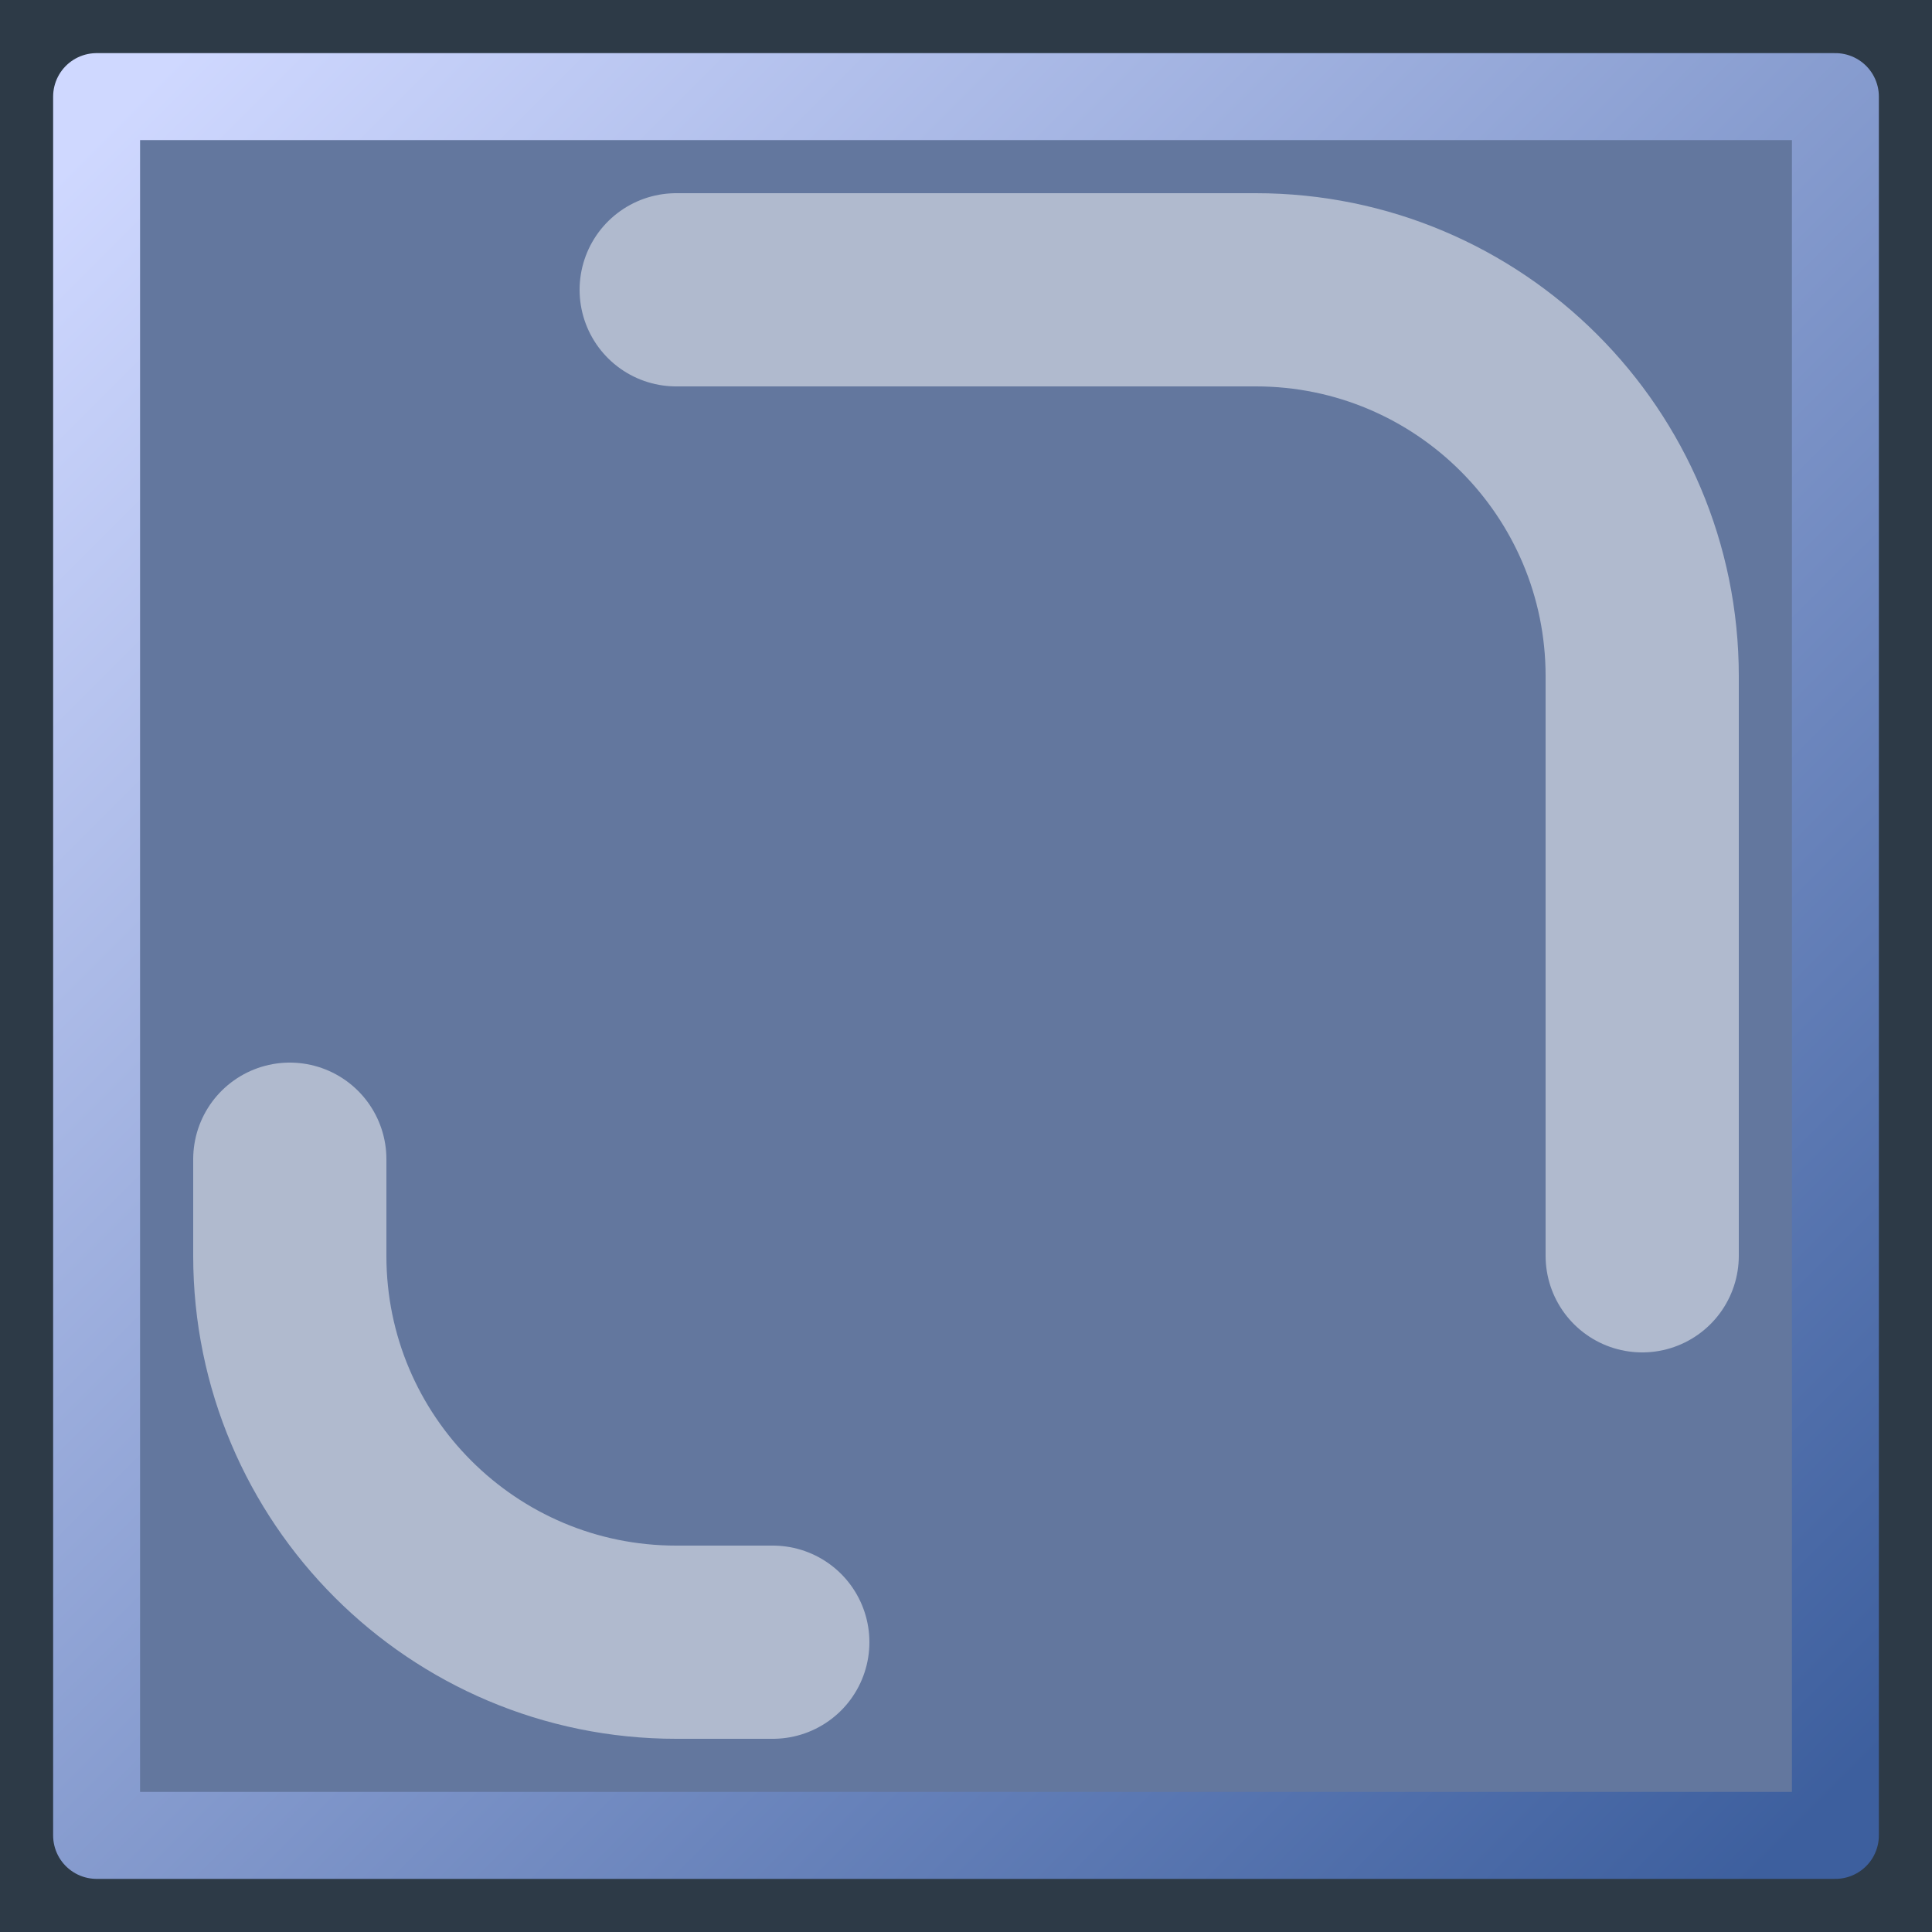
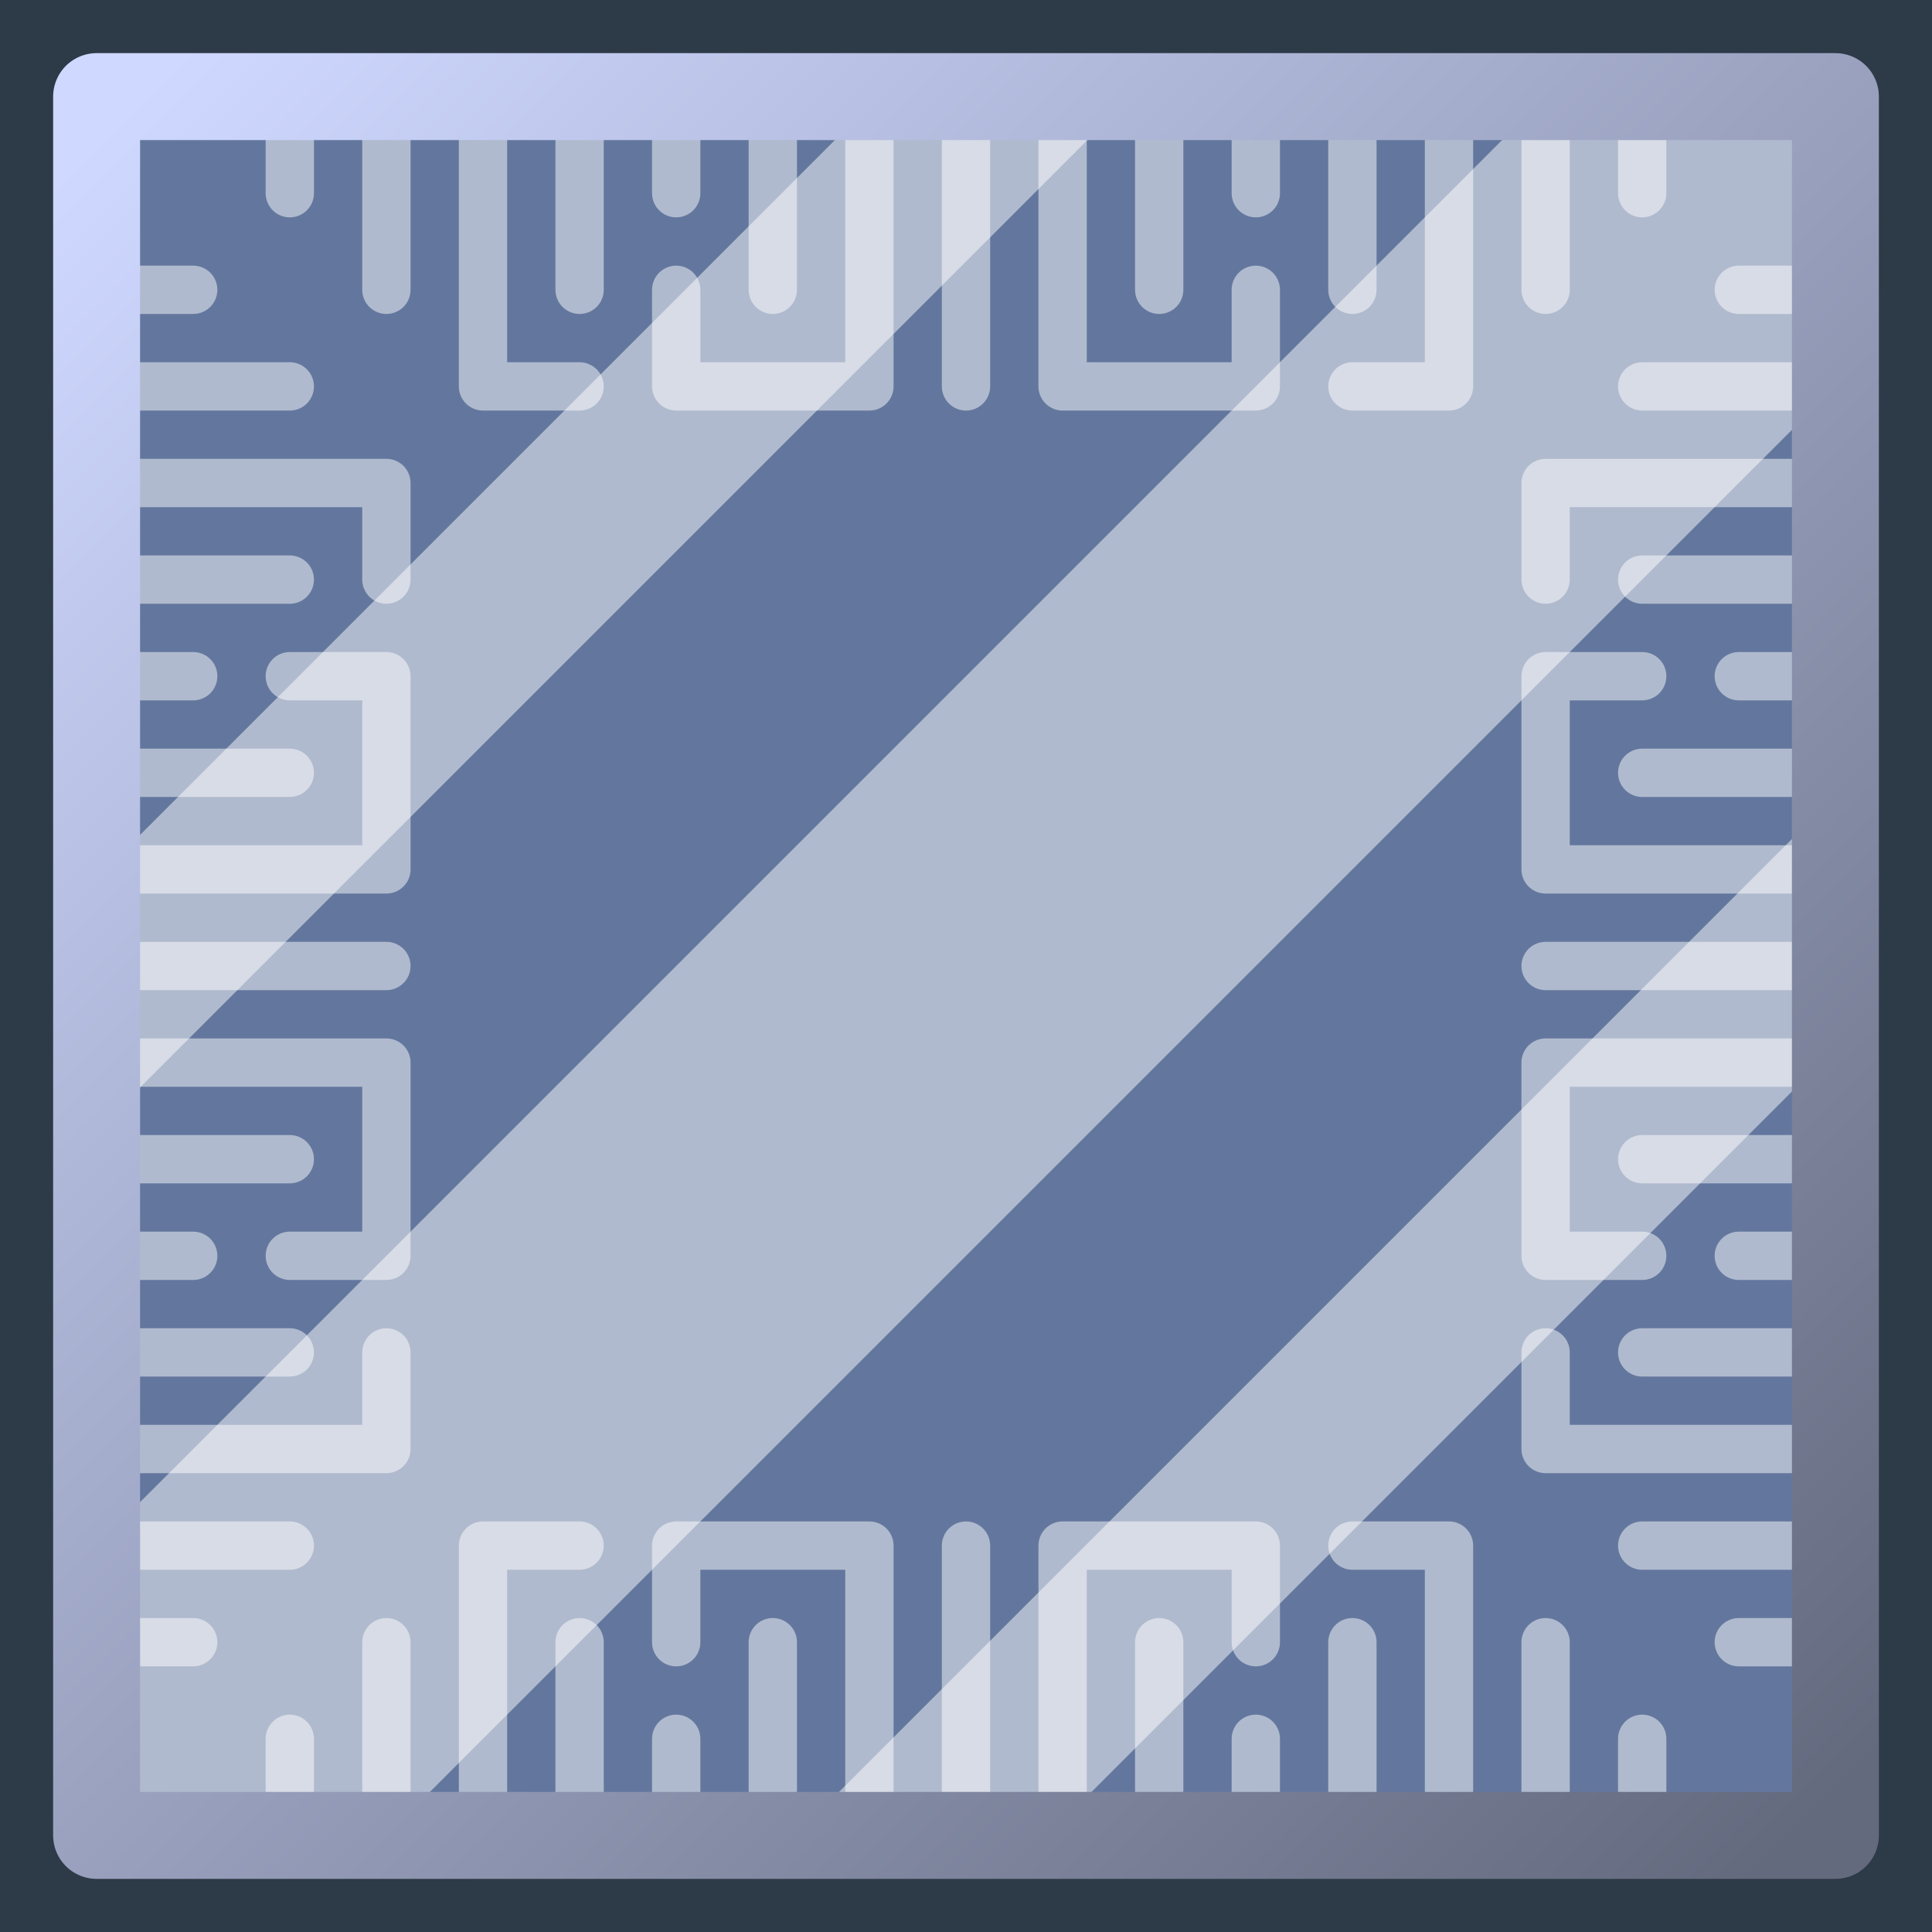
<svg xmlns="http://www.w3.org/2000/svg" xmlns:xlink="http://www.w3.org/1999/xlink" width="200" height="200" viewBox="0 0 200 200" version="1.1" id="svg1" xml:space="preserve">
  <defs id="defs1">
    <linearGradient id="linearGradient8">
-       <stop style="stop-color:#3d5f9e;stop-opacity:1;" offset="0" id="stop8" />
+       <stop style="stop-color:#646a7e;stop-opacity:1;" offset="0" id="stop8" />
      <stop style="stop-color:#cfd8ff;stop-opacity:1;" offset="1" id="stop9" />
    </linearGradient>
    <linearGradient xlink:href="#linearGradient8" id="linearGradient9" x1="188" y1="188" x2="12" y2="12" gradientUnits="userSpaceOnUse" />
  </defs>
  <g id="layer1">
    <path style="baseline-shift:baseline;display:inline;overflow:visible;opacity:1;vector-effect:none;fill:#63779e;fill-opacity:1;stroke-linecap:round;paint-order:fill markers stroke;enable-background:accumulate;stop-color:#000000;stop-opacity:1" d="M 0,0 V 200 H 200 V 0 Z" id="rect4" />
+     <g id="g2" style="stroke:#b0bace;stroke-opacity:1">
+       <g id="g1" style="stroke:#b0bace;stroke-opacity:1">
+         <path style="fill:none;fill-opacity:0.493;fill-rule:evenodd;stroke:#b0bace;stroke-width:5;stroke-linecap:round;stroke-linejoin:round;stroke-opacity:1;paint-order:fill markers stroke" d="M 30,10 V 20" id="path10" />
+         <path style="fill:none;fill-opacity:0.493;fill-rule:evenodd;stroke:#b0bace;stroke-width:5;stroke-linecap:round;stroke-linejoin:round;stroke-opacity:1;paint-order:fill markers stroke" d="M 40,10 V 30" id="path11" />
+         <path style="fill:none;fill-opacity:0.493;fill-rule:evenodd;stroke:#b0bace;stroke-width:5;stroke-linecap:round;stroke-linejoin:round;stroke-opacity:1;paint-order:fill markers stroke" d="M 50,10 V 40 H 60" id="path12" />
+         <path style="fill:none;fill-opacity:0.493;fill-rule:evenodd;stroke:#b0bace;stroke-width:5;stroke-linecap:round;stroke-linejoin:round;stroke-opacity:1;paint-order:fill markers stroke" d="M 60,10 V 30" id="path13" />
+         <path style="fill:none;fill-opacity:0.493;fill-rule:evenodd;stroke:#b0bace;stroke-width:5;stroke-linecap:round;stroke-linejoin:round;stroke-opacity:1;paint-order:fill markers stroke" d="M 70,10 V 20" id="path14" />
+         <path style="fill:none;fill-opacity:0.493;fill-rule:evenodd;stroke:#b0bace;stroke-width:5;stroke-linecap:round;stroke-linejoin:round;stroke-opacity:1;paint-order:fill markers stroke" d="M 80,10 V 30" id="path16" />
+         <path style="fill:none;fill-opacity:0.493;fill-rule:evenodd;stroke:#b0bace;stroke-width:5;stroke-linecap:round;stroke-linejoin:round;stroke-opacity:1;paint-order:fill markers stroke" d="M 90,10 V 40 H 70 V 30" id="path17" />
+         <path style="fill:none;fill-opacity:0.493;fill-rule:evenodd;stroke:#b0bace;stroke-width:5;stroke-linecap:round;stroke-linejoin:round;stroke-opacity:1;paint-order:fill markers stroke" d="M 170,10 V 20" id="path10-9" />
+         <path style="fill:none;fill-opacity:0.493;fill-rule:evenodd;stroke:#b0bace;stroke-width:5;stroke-linecap:round;stroke-linejoin:round;stroke-opacity:1;paint-order:fill markers stroke" d="M 160,10 V 30" id="path11-3" />
+         <path style="fill:none;fill-opacity:0.493;fill-rule:evenodd;stroke:#b0bace;stroke-width:5;stroke-linecap:round;stroke-linejoin:round;stroke-opacity:1;paint-order:fill markers stroke" d="M 150,10 V 40 H 140" id="path12-6" />
+         <path style="fill:none;fill-opacity:0.493;fill-rule:evenodd;stroke:#b0bace;stroke-width:5;stroke-linecap:round;stroke-linejoin:round;stroke-opacity:1;paint-order:fill markers stroke" d="M 140,10 V 30" id="path13-0" />
+         <path style="fill:none;fill-opacity:0.493;fill-rule:evenodd;stroke:#b0bace;stroke-width:5;stroke-linecap:round;stroke-linejoin:round;stroke-opacity:1;paint-order:fill markers stroke" d="M 130,10 V 20" id="path14-6" />
+         <path style="fill:none;fill-opacity:0.493;fill-rule:evenodd;stroke:#b0bace;stroke-width:5;stroke-linecap:round;stroke-linejoin:round;stroke-opacity:1;paint-order:fill markers stroke" d="M 120,10 V 30" id="path16-6" />
+         <path style="fill:none;fill-opacity:0.493;fill-rule:evenodd;stroke:#b0bace;stroke-width:5;stroke-linecap:round;stroke-linejoin:round;stroke-opacity:1;paint-order:fill markers stroke" d="m 110,10 v 30 h 20 V 30" id="path17-1" />
+         <path style="fill:none;fill-opacity:0.493;fill-rule:evenodd;stroke:#b0bace;stroke-width:5;stroke-linecap:round;stroke-linejoin:round;stroke-opacity:1;paint-order:fill markers stroke" d="M 100,10 V 40" id="path18" />
+       </g>
+       <g id="g1-3" transform="rotate(90,100,100)" style="stroke:#b0bace;stroke-opacity:1">
+         <path style="fill:none;fill-opacity:0.493;fill-rule:evenodd;stroke:#b0bace;stroke-width:5;stroke-linecap:round;stroke-linejoin:round;stroke-opacity:1;paint-order:fill markers stroke" d="M 30,10 V 20" id="path10-5" />
+         <path style="fill:none;fill-opacity:0.493;fill-rule:evenodd;stroke:#b0bace;stroke-width:5;stroke-linecap:round;stroke-linejoin:round;stroke-opacity:1;paint-order:fill markers stroke" d="M 40,10 V 30" id="path11-6" />
+         <path style="fill:none;fill-opacity:0.493;fill-rule:evenodd;stroke:#b0bace;stroke-width:5;stroke-linecap:round;stroke-linejoin:round;stroke-opacity:1;paint-order:fill markers stroke" d="M 50,10 V 40 H 60" id="path12-2" />
+         <path style="fill:none;fill-opacity:0.493;fill-rule:evenodd;stroke:#b0bace;stroke-width:5;stroke-linecap:round;stroke-linejoin:round;stroke-opacity:1;paint-order:fill markers stroke" d="M 60,10 V 30" id="path13-9" />
+         <path style="fill:none;fill-opacity:0.493;fill-rule:evenodd;stroke:#b0bace;stroke-width:5;stroke-linecap:round;stroke-linejoin:round;stroke-opacity:1;paint-order:fill markers stroke" d="M 70,10 V 20" id="path14-1" />
+         <path style="fill:none;fill-opacity:0.493;fill-rule:evenodd;stroke:#b0bace;stroke-width:5;stroke-linecap:round;stroke-linejoin:round;stroke-opacity:1;paint-order:fill markers stroke" d="M 80,10 V 30" id="path16-2" />
+         <path style="fill:none;fill-opacity:0.493;fill-rule:evenodd;stroke:#b0bace;stroke-width:5;stroke-linecap:round;stroke-linejoin:round;stroke-opacity:1;paint-order:fill markers stroke" d="M 90,10 V 40 H 70 V 30" id="path17-7" />
+         <path style="fill:none;fill-opacity:0.493;fill-rule:evenodd;stroke:#b0bace;stroke-width:5;stroke-linecap:round;stroke-linejoin:round;stroke-opacity:1;paint-order:fill markers stroke" d="M 170,10 V 20" id="path10-9-0" />
+         <path style="fill:none;fill-opacity:0.493;fill-rule:evenodd;stroke:#b0bace;stroke-width:5;stroke-linecap:round;stroke-linejoin:round;stroke-opacity:1;paint-order:fill markers stroke" d="M 160,10 V 30" id="path11-3-9" />
+         <path style="fill:none;fill-opacity:0.493;fill-rule:evenodd;stroke:#b0bace;stroke-width:5;stroke-linecap:round;stroke-linejoin:round;stroke-opacity:1;paint-order:fill markers stroke" d="M 150,10 V 40 H 140" id="path12-6-3" />
+         <path style="fill:none;fill-opacity:0.493;fill-rule:evenodd;stroke:#b0bace;stroke-width:5;stroke-linecap:round;stroke-linejoin:round;stroke-opacity:1;paint-order:fill markers stroke" d="M 140,10 V 30" id="path13-0-6" />
+         <path style="fill:none;fill-opacity:0.493;fill-rule:evenodd;stroke:#b0bace;stroke-width:5;stroke-linecap:round;stroke-linejoin:round;stroke-opacity:1;paint-order:fill markers stroke" d="M 130,10 V 20" id="path14-6-0" />
+         <path style="fill:none;fill-opacity:0.493;fill-rule:evenodd;stroke:#b0bace;stroke-width:5;stroke-linecap:round;stroke-linejoin:round;stroke-opacity:1;paint-order:fill markers stroke" d="M 120,10 V 30" id="path16-6-6" />
+         <path style="fill:none;fill-opacity:0.493;fill-rule:evenodd;stroke:#b0bace;stroke-width:5;stroke-linecap:round;stroke-linejoin:round;stroke-opacity:1;paint-order:fill markers stroke" d="m 110,10 v 30 h 20 V 30" id="path17-1-2" />
+         <path style="fill:none;fill-opacity:0.493;fill-rule:evenodd;stroke:#b0bace;stroke-width:5;stroke-linecap:round;stroke-linejoin:round;stroke-opacity:1;paint-order:fill markers stroke" d="M 100,10 V 40" id="path18-6" />
+       </g>
+       <g id="g1-2" transform="matrix(1,0,0,-1,0,200)" style="stroke:#b0bace;stroke-opacity:1">
+         <path style="fill:none;fill-opacity:0.493;fill-rule:evenodd;stroke:#b0bace;stroke-width:5;stroke-linecap:round;stroke-linejoin:round;stroke-opacity:1;paint-order:fill markers stroke" d="M 30,10 V 20" id="path10-0" />
+         <path style="fill:none;fill-opacity:0.493;fill-rule:evenodd;stroke:#b0bace;stroke-width:5;stroke-linecap:round;stroke-linejoin:round;stroke-opacity:1;paint-order:fill markers stroke" d="M 40,10 V 30" id="path11-2" />
+         <path style="fill:none;fill-opacity:0.493;fill-rule:evenodd;stroke:#b0bace;stroke-width:5;stroke-linecap:round;stroke-linejoin:round;stroke-opacity:1;paint-order:fill markers stroke" d="M 50,10 V 40 H 60" id="path12-3" />
+         <path style="fill:none;fill-opacity:0.493;fill-rule:evenodd;stroke:#b0bace;stroke-width:5;stroke-linecap:round;stroke-linejoin:round;stroke-opacity:1;paint-order:fill markers stroke" d="M 60,10 V 30" id="path13-7" />
+         <path style="fill:none;fill-opacity:0.493;fill-rule:evenodd;stroke:#b0bace;stroke-width:5;stroke-linecap:round;stroke-linejoin:round;stroke-opacity:1;paint-order:fill markers stroke" d="M 70,10 V 20" id="path14-5" />
+         <path style="fill:none;fill-opacity:0.493;fill-rule:evenodd;stroke:#b0bace;stroke-width:5;stroke-linecap:round;stroke-linejoin:round;stroke-opacity:1;paint-order:fill markers stroke" d="M 80,10 V 30" id="path16-9" />
+         <path style="fill:none;fill-opacity:0.493;fill-rule:evenodd;stroke:#b0bace;stroke-width:5;stroke-linecap:round;stroke-linejoin:round;stroke-opacity:1;paint-order:fill markers stroke" d="M 90,10 V 40 H 70 V 30" id="path17-2" />
+         <path style="fill:none;fill-opacity:0.493;fill-rule:evenodd;stroke:#b0bace;stroke-width:5;stroke-linecap:round;stroke-linejoin:round;stroke-opacity:1;paint-order:fill markers stroke" d="M 170,10 V 20" id="path10-9-2" />
+         <path style="fill:none;fill-opacity:0.493;fill-rule:evenodd;stroke:#b0bace;stroke-width:5;stroke-linecap:round;stroke-linejoin:round;stroke-opacity:1;paint-order:fill markers stroke" d="M 160,10 V 30" id="path11-3-8" />
+         <path style="fill:none;fill-opacity:0.493;fill-rule:evenodd;stroke:#b0bace;stroke-width:5;stroke-linecap:round;stroke-linejoin:round;stroke-opacity:1;paint-order:fill markers stroke" d="M 150,10 V 40 H 140" id="path12-6-9" />
+         <path style="fill:none;fill-opacity:0.493;fill-rule:evenodd;stroke:#b0bace;stroke-width:5;stroke-linecap:round;stroke-linejoin:round;stroke-opacity:1;paint-order:fill markers stroke" d="M 140,10 V 30" id="path13-0-7" />
+         <path style="fill:none;fill-opacity:0.493;fill-rule:evenodd;stroke:#b0bace;stroke-width:5;stroke-linecap:round;stroke-linejoin:round;stroke-opacity:1;paint-order:fill markers stroke" d="M 130,10 V 20" id="path14-6-3" />
+         <path style="fill:none;fill-opacity:0.493;fill-rule:evenodd;stroke:#b0bace;stroke-width:5;stroke-linecap:round;stroke-linejoin:round;stroke-opacity:1;paint-order:fill markers stroke" d="M 120,10 V 30" id="path16-6-61" />
+         <path style="fill:none;fill-opacity:0.493;fill-rule:evenodd;stroke:#b0bace;stroke-width:5;stroke-linecap:round;stroke-linejoin:round;stroke-opacity:1;paint-order:fill markers stroke" d="m 110,10 v 30 h 20 V 30" id="path17-1-29" />
+         <path style="fill:none;fill-opacity:0.493;fill-rule:evenodd;stroke:#b0bace;stroke-width:5;stroke-linecap:round;stroke-linejoin:round;stroke-opacity:1;paint-order:fill markers stroke" d="M 100,10 V 40" id="path18-3" />
+       </g>
+       <g id="g1-8" transform="rotate(-90,100,100)" style="stroke:#b0bace;stroke-opacity:1">
+         <path style="fill:none;fill-opacity:0.493;fill-rule:evenodd;stroke:#b0bace;stroke-width:5;stroke-linecap:round;stroke-linejoin:round;stroke-opacity:1;paint-order:fill markers stroke" d="M 30,10 V 20" id="path10-4" />
+         <path style="fill:none;fill-opacity:0.493;fill-rule:evenodd;stroke:#b0bace;stroke-width:5;stroke-linecap:round;stroke-linejoin:round;stroke-opacity:1;paint-order:fill markers stroke" d="M 40,10 V 30" id="path11-5" />
+         <path style="fill:none;fill-opacity:0.493;fill-rule:evenodd;stroke:#b0bace;stroke-width:5;stroke-linecap:round;stroke-linejoin:round;stroke-opacity:1;paint-order:fill markers stroke" d="M 50,10 V 40 H 60" id="path12-0" />
+         <path style="fill:none;fill-opacity:0.493;fill-rule:evenodd;stroke:#b0bace;stroke-width:5;stroke-linecap:round;stroke-linejoin:round;stroke-opacity:1;paint-order:fill markers stroke" d="M 60,10 V 30" id="path13-3" />
+         <path style="fill:none;fill-opacity:0.493;fill-rule:evenodd;stroke:#b0bace;stroke-width:5;stroke-linecap:round;stroke-linejoin:round;stroke-opacity:1;paint-order:fill markers stroke" d="M 70,10 V 20" id="path14-61" />
+         <path style="fill:none;fill-opacity:0.493;fill-rule:evenodd;stroke:#b0bace;stroke-width:5;stroke-linecap:round;stroke-linejoin:round;stroke-opacity:1;paint-order:fill markers stroke" d="M 80,10 V 30" id="path16-0" />
+         <path style="fill:none;fill-opacity:0.493;fill-rule:evenodd;stroke:#b0bace;stroke-width:5;stroke-linecap:round;stroke-linejoin:round;stroke-opacity:1;paint-order:fill markers stroke" d="M 90,10 V 40 H 70 V 30" id="path17-6" />
+         <path style="fill:none;fill-opacity:0.493;fill-rule:evenodd;stroke:#b0bace;stroke-width:5;stroke-linecap:round;stroke-linejoin:round;stroke-opacity:1;paint-order:fill markers stroke" d="M 170,10 V 20" id="path10-9-3" />
+         <path style="fill:none;fill-opacity:0.493;fill-rule:evenodd;stroke:#b0bace;stroke-width:5;stroke-linecap:round;stroke-linejoin:round;stroke-opacity:1;paint-order:fill markers stroke" d="M 160,10 V 30" id="path11-3-2" />
+         <path style="fill:none;fill-opacity:0.493;fill-rule:evenodd;stroke:#b0bace;stroke-width:5;stroke-linecap:round;stroke-linejoin:round;stroke-opacity:1;paint-order:fill markers stroke" d="M 150,10 V 40 H 140" id="path12-6-0" />
+         <path style="fill:none;fill-opacity:0.493;fill-rule:evenodd;stroke:#b0bace;stroke-width:5;stroke-linecap:round;stroke-linejoin:round;stroke-opacity:1;paint-order:fill markers stroke" d="M 140,10 V 30" id="path13-0-61" />
+         <path style="fill:none;fill-opacity:0.493;fill-rule:evenodd;stroke:#b0bace;stroke-width:5;stroke-linecap:round;stroke-linejoin:round;stroke-opacity:1;paint-order:fill markers stroke" d="M 130,10 V 20" id="path14-6-5" />
+         <path style="fill:none;fill-opacity:0.493;fill-rule:evenodd;stroke:#b0bace;stroke-width:5;stroke-linecap:round;stroke-linejoin:round;stroke-opacity:1;paint-order:fill markers stroke" d="M 120,10 V 30" id="path16-6-5" />
+         <path style="fill:none;fill-opacity:0.493;fill-rule:evenodd;stroke:#b0bace;stroke-width:5;stroke-linecap:round;stroke-linejoin:round;stroke-opacity:1;paint-order:fill markers stroke" d="m 110,10 v 30 h 20 V 30" id="path17-1-4" />
+         <path style="fill:none;fill-opacity:0.493;fill-rule:evenodd;stroke:#b0bace;stroke-width:5;stroke-linecap:round;stroke-linejoin:round;stroke-opacity:1;paint-order:fill markers stroke" d="M 100,10 V 40" id="path18-7" />
+       </g>
+     </g>
    <g id="g3" style="display:inline;fill:#ffffff;fill-opacity:0.493">
-       <path style="baseline-shift:baseline;display:inline;overflow:visible;opacity:1;fill:none;fill-opacity:0.493;stroke:#ffffff;stroke-width:20;stroke-linecap:round;stroke-linejoin:round;stroke-dasharray:none;stroke-opacity:0.493;paint-order:fill markers stroke;enable-background:accumulate;stop-color:#000000;stop-opacity:1" d="M 170,130 V 70 A 40,40 45 0 0 130,30 H 70" id="path2" />
+       <path style="baseline-shift:baseline;display:inline;overflow:visible;opacity:1;vector-effect:none;fill:#ffffff;fill-opacity:0.493;paint-order:fill markers stroke;enable-background:accumulate;stop-color:#000000;stop-opacity:1" d="M 99.07,199.426 200,98.496 V 72.356 L 72.93,199.426 Z" id="path9" />
+       <path style="baseline-shift:baseline;display:inline;overflow:visible;opacity:1;vector-effect:none;fill:#ffffff;fill-opacity:0.493;paint-order:fill markers stroke;enable-background:accumulate;stop-color:#000000;stop-opacity:1" d="M 100.93,0 0,100.93 v 26.141 L 127.07,0 Z" id="path1" />
+       <path style="baseline-shift:baseline;display:inline;overflow:visible;opacity:1;vector-effect:none;fill:#ffffff;fill-opacity:0.493;paint-order:fill markers stroke;enable-background:accumulate;stop-color:#000000;stop-opacity:1" d="M 170,0 0,170 v 30 H 30 L 200,30 V 0 Z" id="path2" />
    </g>
    <path style="baseline-shift:baseline;display:inline;overflow:visible;opacity:1;vector-effect:none;fill:#2d3a47;fill-opacity:1;stroke-linecap:round;paint-order:fill markers stroke;enable-background:accumulate;stop-color:#000000;stop-opacity:1" d="M 0,0 V 200 H 200 V 0 Z M 10,10 H 190 V 190 H 10 Z" id="path8" />
    <path style="baseline-shift:baseline;display:inline;overflow:visible;opacity:1;fill:none;stroke:url(#linearGradient9);stroke-width:9;stroke-linecap:round;stroke-linejoin:round;stroke-dasharray:none;stroke-opacity:1;paint-order:fill markers stroke;enable-background:accumulate;stop-color:#000000;stop-opacity:1" d="M 10,10 V 190 H 190 V 10 Z" id="path5" />
-     <path style="fill:none;fill-rule:evenodd;stroke:#ffffff;stroke-width:20;stroke-linecap:round;stroke-linejoin:round;stroke-dasharray:none;stroke-opacity:0.493;paint-order:fill markers stroke" d="M 80,170 H 70 A 40,40 45 0 1 30,130 v -10" id="path1" />
  </g>
</svg>
